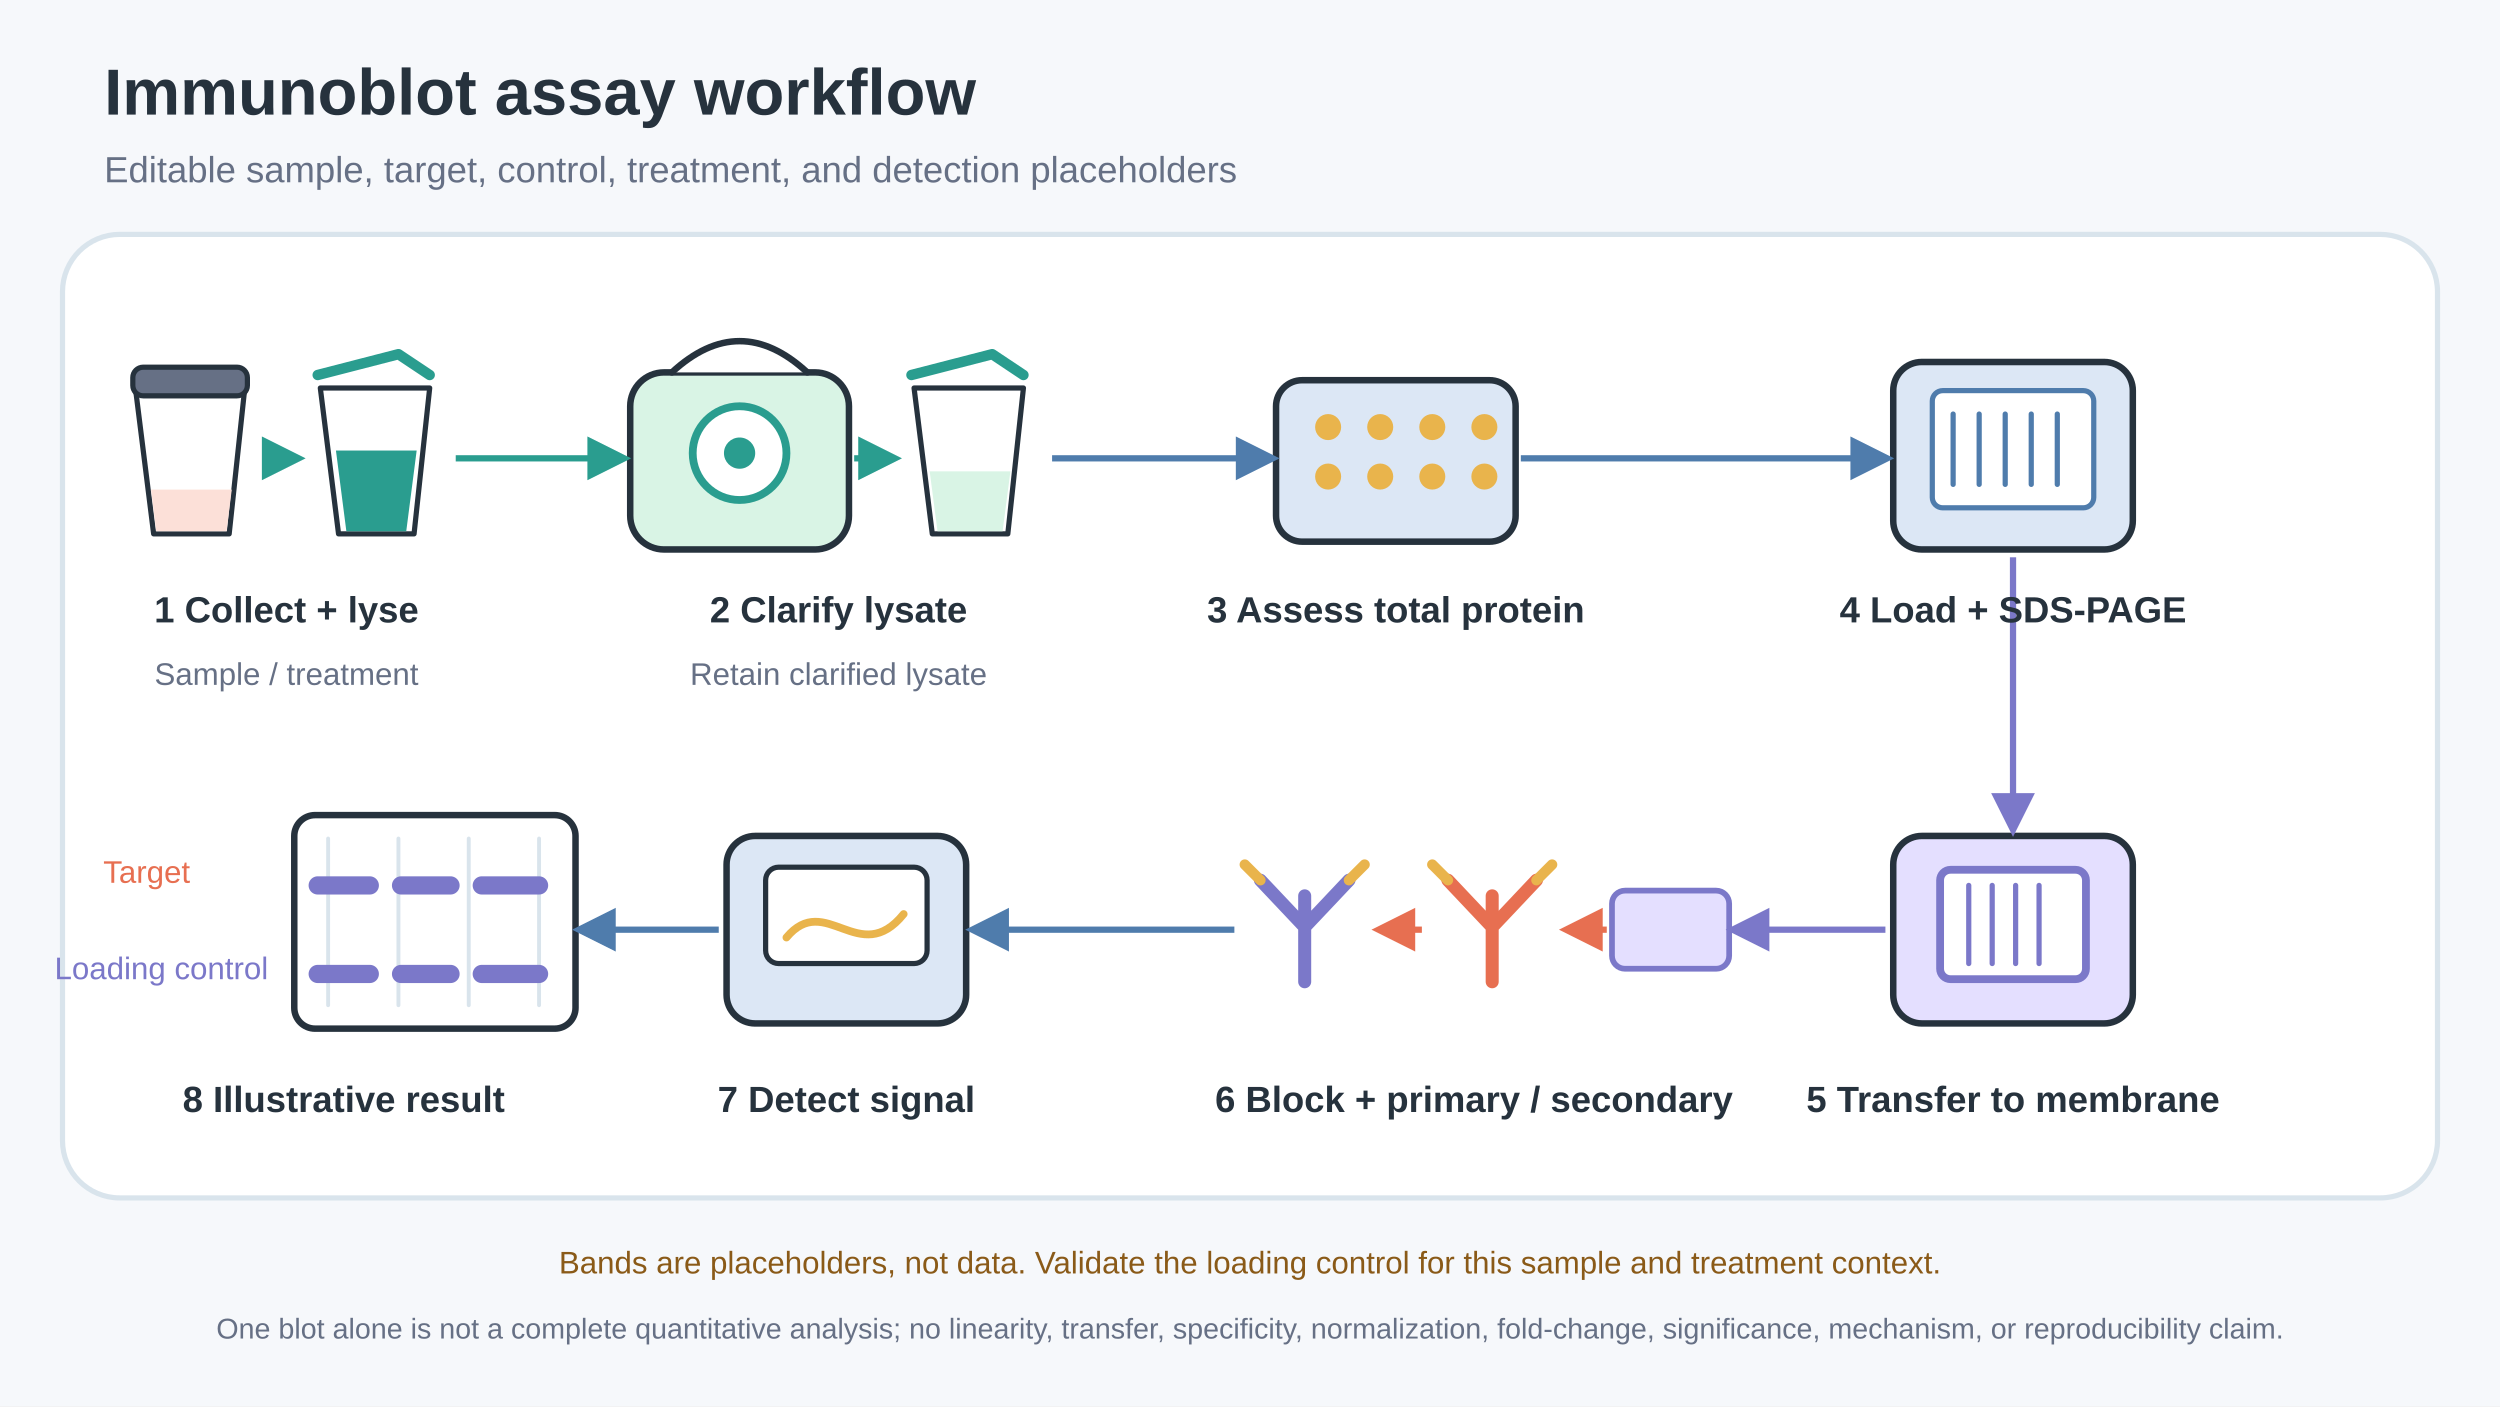
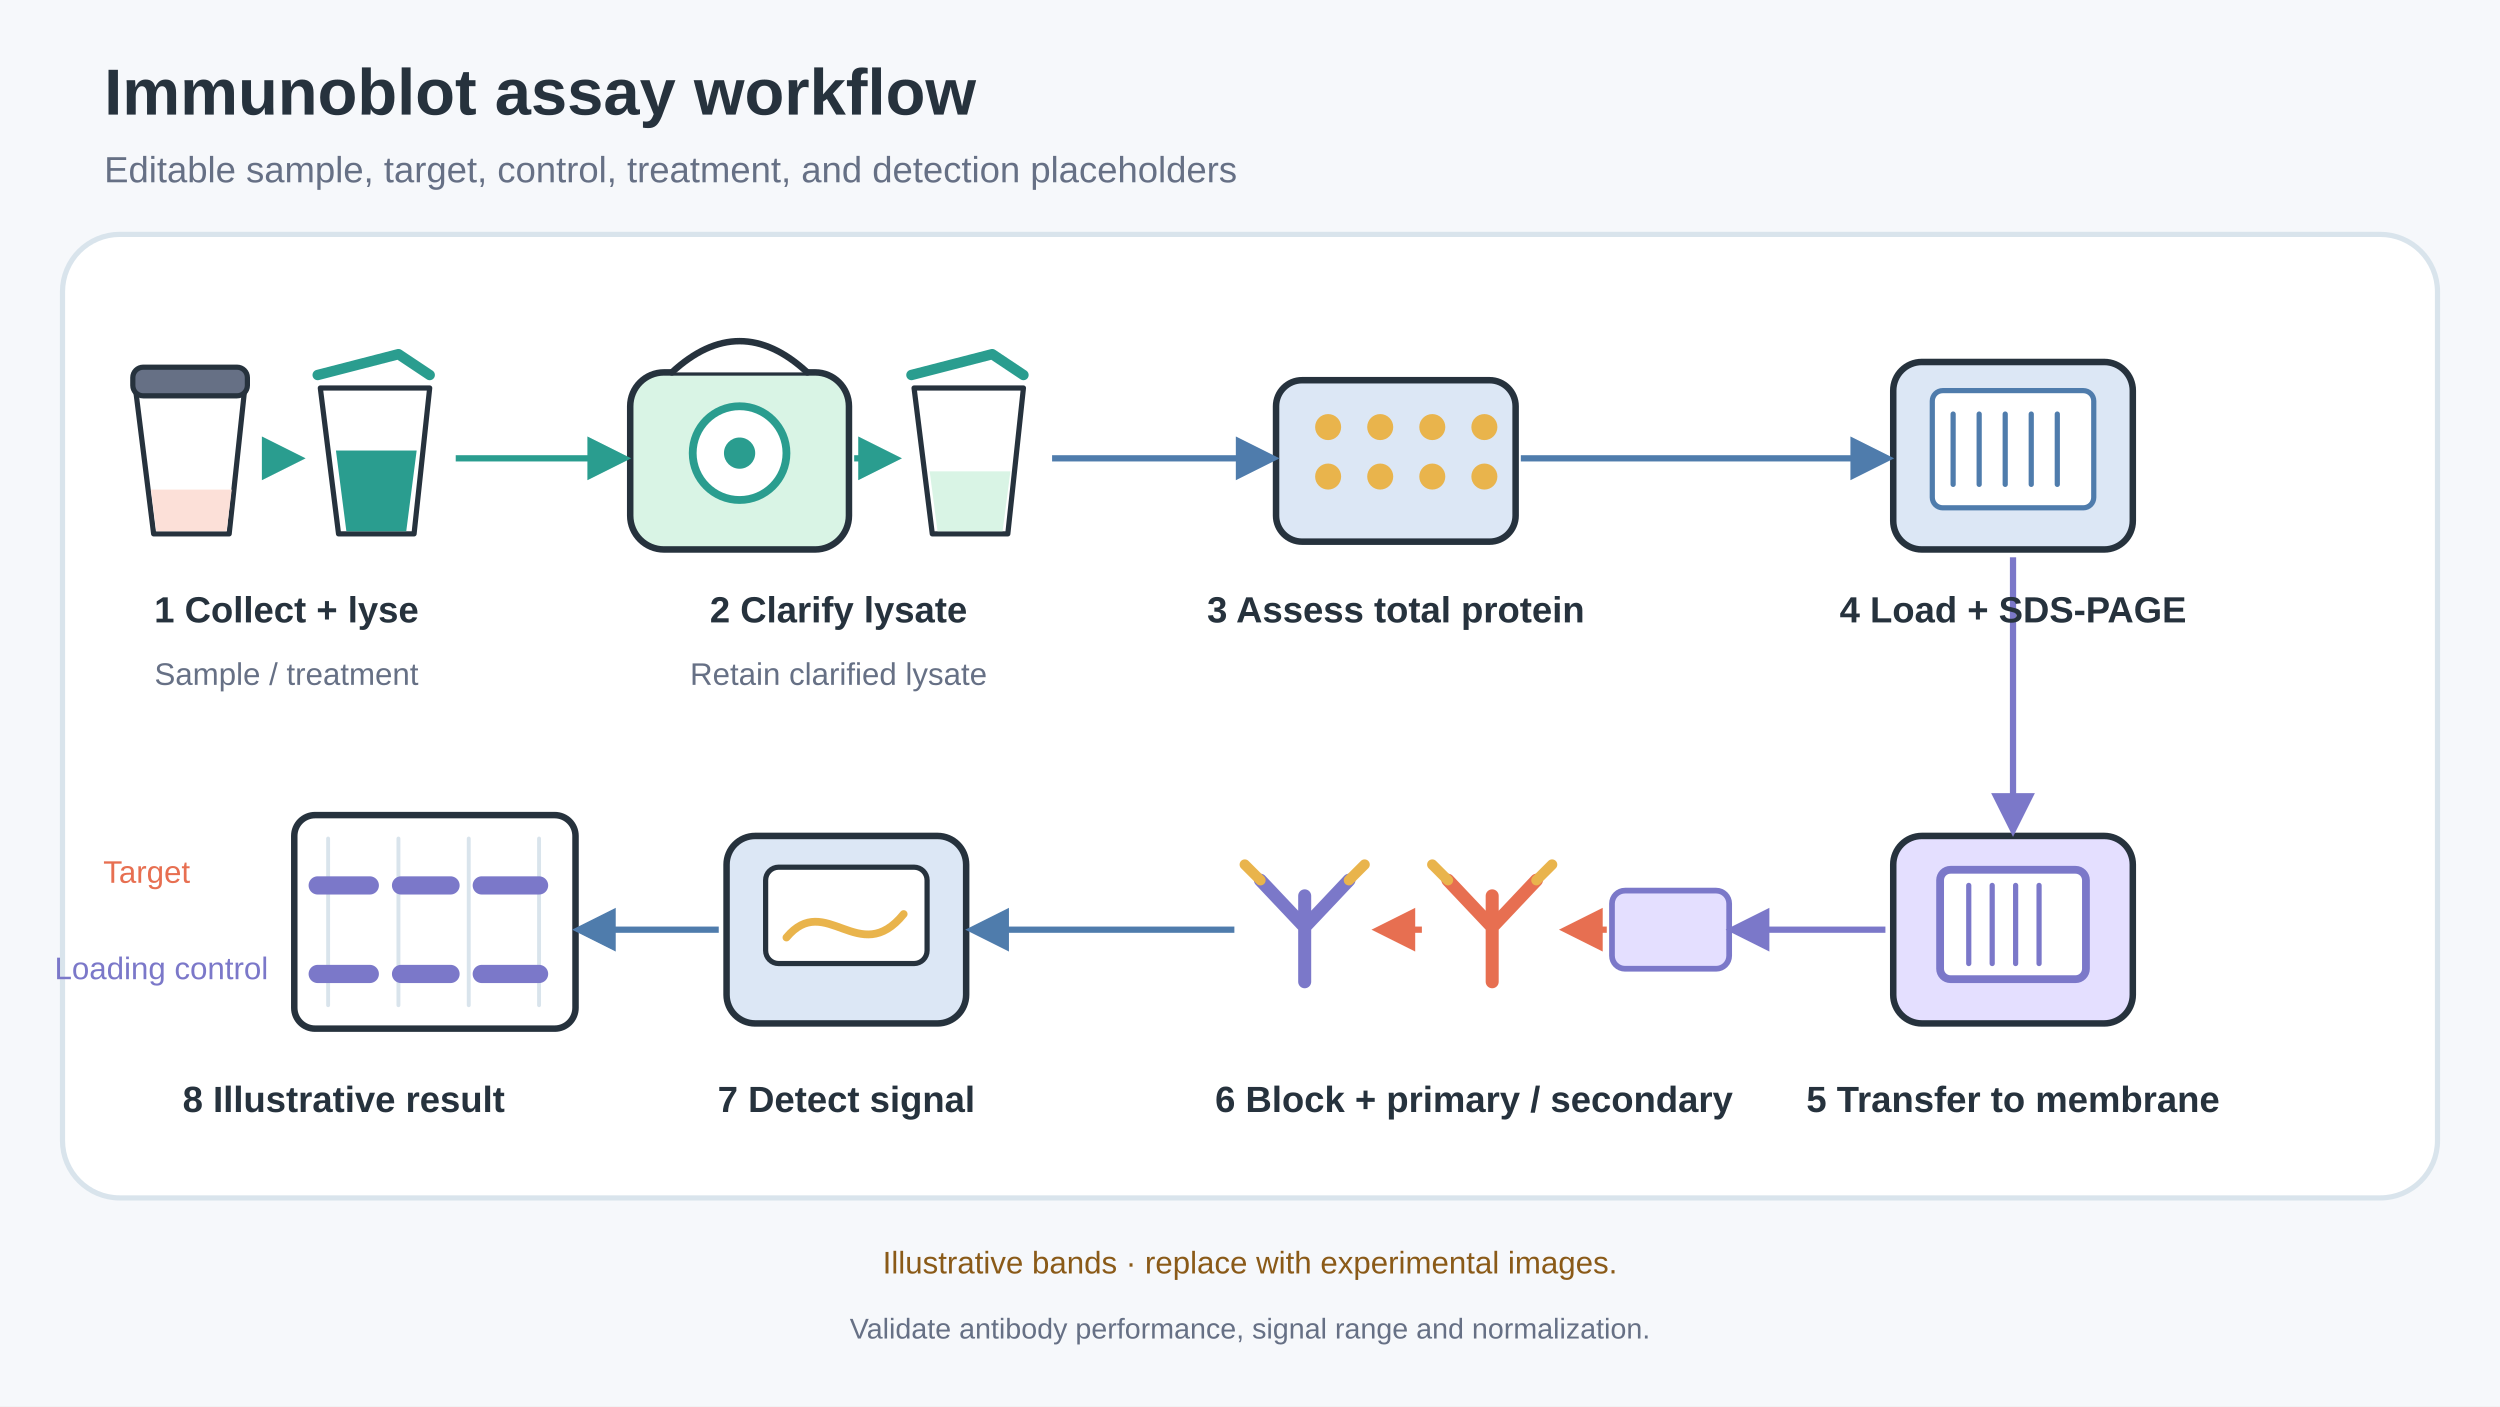
<svg xmlns="http://www.w3.org/2000/svg" viewBox="0 0 960 540" role="img" aria-labelledby="title desc">
  <defs>
    <marker id="arrow-teal" viewBox="0 0 10 10" refX="8" refY="5" markerWidth="7" markerHeight="7" orient="auto">
      <path d="M0 0 10 5 0 10z" fill="#2A9D8F" />
    </marker>
    <marker id="arrow-blue" viewBox="0 0 10 10" refX="8" refY="5" markerWidth="7" markerHeight="7" orient="auto">
      <path d="M0 0 10 5 0 10z" fill="#4F7CAC" />
    </marker>
    <marker id="arrow-purple" viewBox="0 0 10 10" refX="8" refY="5" markerWidth="7" markerHeight="7" orient="auto">
      <path d="M0 0 10 5 0 10z" fill="#7B78C9" />
    </marker>
    <marker id="arrow-coral" viewBox="0 0 10 10" refX="8" refY="5" markerWidth="7" markerHeight="7" orient="auto">
      <path d="M0 0 10 5 0 10z" fill="#E76F51" />
    </marker>
  </defs>
  <rect width="960" height="540" fill="#F6F8FB" />
  <text x="40" y="44" fill="#26323D" font-family="Arial, sans-serif" font-size="25" font-weight="700">Immunoblot assay workflow</text>
  <text x="40" y="70" fill="#667085" font-family="Arial, sans-serif" font-size="14">Editable sample, target, control, treatment, and detection placeholders</text>
  <rect x="24" y="90" width="912" height="370" rx="22" fill="#FFFFFF" stroke="#D9E4EC" stroke-width="2" />
  <g stroke="#26323D" stroke-linecap="round" stroke-linejoin="round">
    <g aria-label="Collected sample and lysate">
      <path d="M52 149h42l-6 56H59z" fill="#FFFFFF" stroke-width="2" />
      <path d="M58 188h31l-2 16H60z" fill="#FCE0D8" stroke="none" />
      <rect x="51" y="141" width="44" height="11" rx="4" fill="#667085" stroke-width="2" />
      <path d="M123 149h42l-6 56h-29z" fill="#FFFFFF" stroke-width="2" />
      <path d="M129 173h31l-4 31h-23z" fill="#2A9D8F" stroke="none" />
      <path d="M122 144l31-8 12 8" fill="none" stroke="#2A9D8F" stroke-width="4" />
    </g>
    <g aria-label="Clarification and clarified lysate">
      <rect x="242" y="143" width="84" height="68" rx="13" fill="#D9F4E5" stroke-width="2.5" />
      <path d="M258 143q26-24 52 0" fill="#FFFFFF" stroke-width="2.5" />
      <circle cx="284" cy="174" r="18" fill="#FFFFFF" stroke="#2A9D8F" stroke-width="3" />
      <circle cx="284" cy="174" r="6" fill="#2A9D8F" stroke="none" />
      <path d="M351 149h42l-6 56h-29z" fill="#FFFFFF" stroke-width="2" />
      <path d="M357 181h31l-3 23h-25z" fill="#D9F4E5" stroke="none" />
      <path d="M350 144l31-8 12 8" fill="none" stroke="#2A9D8F" stroke-width="4" />
    </g>
    <g aria-label="Total protein assessment">
      <rect x="490" y="146" width="92" height="62" rx="10" fill="#DCE7F5" stroke-width="2.5" />
      <g fill="#E9B44C" stroke="none">
        <circle cx="510" cy="164" r="5" />
        <circle cx="530" cy="164" r="5" />
        <circle cx="550" cy="164" r="5" />
        <circle cx="570" cy="164" r="5" />
        <circle cx="510" cy="183" r="5" />
        <circle cx="530" cy="183" r="5" />
        <circle cx="550" cy="183" r="5" />
        <circle cx="570" cy="183" r="5" />
      </g>
    </g>
    <g aria-label="SDS-PAGE apparatus">
      <rect x="727" y="139" width="92" height="72" rx="11" fill="#DCE7F5" stroke-width="2.5" />
      <rect x="742" y="150" width="62" height="45" rx="4" fill="#FFFFFF" stroke="#4F7CAC" stroke-width="2" />
      <path d="M750 159v27m10-27v27m10-27v27m10-27v27m10-27v27" stroke="#4F7CAC" stroke-width="2" />
    </g>
    <g aria-label="Membrane transfer apparatus">
      <rect x="727" y="321" width="92" height="72" rx="11" fill="#E4DFFF" stroke-width="2.5" />
      <rect x="745" y="334" width="56" height="42" rx="4" fill="#FFFFFF" stroke="#7B78C9" stroke-width="3" />
      <path d="M756 340v30m9-30v30m9-30v30m9-30v30" stroke="#7B78C9" stroke-width="2" />
    </g>
    <rect x="619" y="342" width="45" height="30" rx="5" fill="#E4DFFF" stroke="#7B78C9" stroke-width="2.2" aria-label="Blocked membrane" />
    <g aria-label="Primary and secondary antibodies" fill="none" stroke-width="5">
      <path d="M573 344v33m0-21-17-18m17 18 17-18" stroke="#E76F51" />
      <path d="M501 344v33m0-21-17-18m17 18 17-18" stroke="#7B78C9" />
      <path d="M556 338l-6-6m40 6 6-6M484 338l-6-6m40 6 6-6" stroke="#E9B44C" stroke-width="4" />
    </g>
    <g aria-label="Signal detector">
      <rect x="279" y="321" width="92" height="72" rx="11" fill="#DCE7F5" stroke-width="2.5" />
      <rect x="294" y="333" width="62" height="37" rx="5" fill="#FFFFFF" stroke-width="2" />
      <path d="M302 360c15-18 28 12 45-9" fill="none" stroke="#E9B44C" stroke-width="3" />
    </g>
    <g aria-label="Illustrative blot placeholder">
      <rect x="113" y="313" width="108" height="82" rx="8" fill="#FFFFFF" stroke-width="2.5" />
      <path d="M126 322v64m27-64v64m27-64v64m27-64v64" stroke="#D9E4EC" stroke-width="1.5" />
      <path d="M122 340h20m12 0h19m12 0h22M122 374h20m12 0h19m12 0h22" stroke="#7B78C9" stroke-width="7" />
    </g>
  </g>
  <g fill="none" stroke-width="2.4">
    <path d="M103 176h11" stroke="#2A9D8F" marker-end="url(#arrow-teal)" />
    <path d="M175 176h64" stroke="#2A9D8F" marker-end="url(#arrow-teal)" />
    <path d="M328 176h15" stroke="#2A9D8F" marker-end="url(#arrow-teal)" />
    <path d="M404 176h84" stroke="#4F7CAC" marker-end="url(#arrow-blue)" />
    <path d="M584 176h140" stroke="#4F7CAC" marker-end="url(#arrow-blue)" />
    <path d="M773 214v104" stroke="#7B78C9" marker-end="url(#arrow-purple)" />
    <path d="M724 357h-58" stroke="#7B78C9" marker-end="url(#arrow-purple)" />
    <path d="M617 357h-15" stroke="#E76F51" marker-end="url(#arrow-coral)" />
    <path d="M546 357h-16" stroke="#E76F51" marker-end="url(#arrow-coral)" />
    <path d="M474 357H374" stroke="#4F7CAC" marker-end="url(#arrow-blue)" />
    <path d="M276 357h-53" stroke="#4F7CAC" marker-end="url(#arrow-blue)" />
  </g>
  <g font-family="Arial, sans-serif" text-anchor="middle">
    <g fill="#26323D" font-size="14" font-weight="700">
      <text x="110" y="239">1  Collect + lyse</text>
      <text x="322" y="239">2  Clarify lysate</text>
      <text x="536" y="239">3  Assess total protein</text>
      <text x="773" y="239">4  Load + SDS-PAGE</text>
      <text x="773" y="427">5  Transfer to membrane</text>
      <text x="566" y="427">6  Block + primary / secondary</text>
      <text x="325" y="427">7  Detect signal</text>
      <text x="132" y="427">8  Illustrative result</text>
    </g>
    <g fill="#667085" font-size="12">
      <text x="110" y="263">Sample / treatment</text>
      <text x="322" y="263">Retain clarified lysate</text>
      <text x="73" y="339" text-anchor="end" fill="#E76F51">Target</text>
      <text x="103" y="376" text-anchor="end" fill="#7B78C9">Loading control</text>
    </g>
  </g>
-   <text x="480" y="489" text-anchor="middle" fill="#8A5A18" font-family="Arial, sans-serif" font-size="12">Bands are placeholders, not data. Validate the loading control for this sample and treatment context.</text>
-   <text x="480" y="514" text-anchor="middle" fill="#667085" font-family="Arial, sans-serif" font-size="11">One blot alone is not a complete quantitative analysis; no linearity, transfer, specificity, normalization, fold-change, significance, mechanism, or reproducibility claim.</text>
+   <text x="480" y="489" text-anchor="middle" fill="#8A5A18" font-family="Arial, sans-serif" font-size="12">Illustrative bands · replace with experimental images.</text>
+   <text x="480" y="514" text-anchor="middle" fill="#667085" font-family="Arial, sans-serif" font-size="11">Validate antibody performance, signal range and normalization.</text>
</svg>
